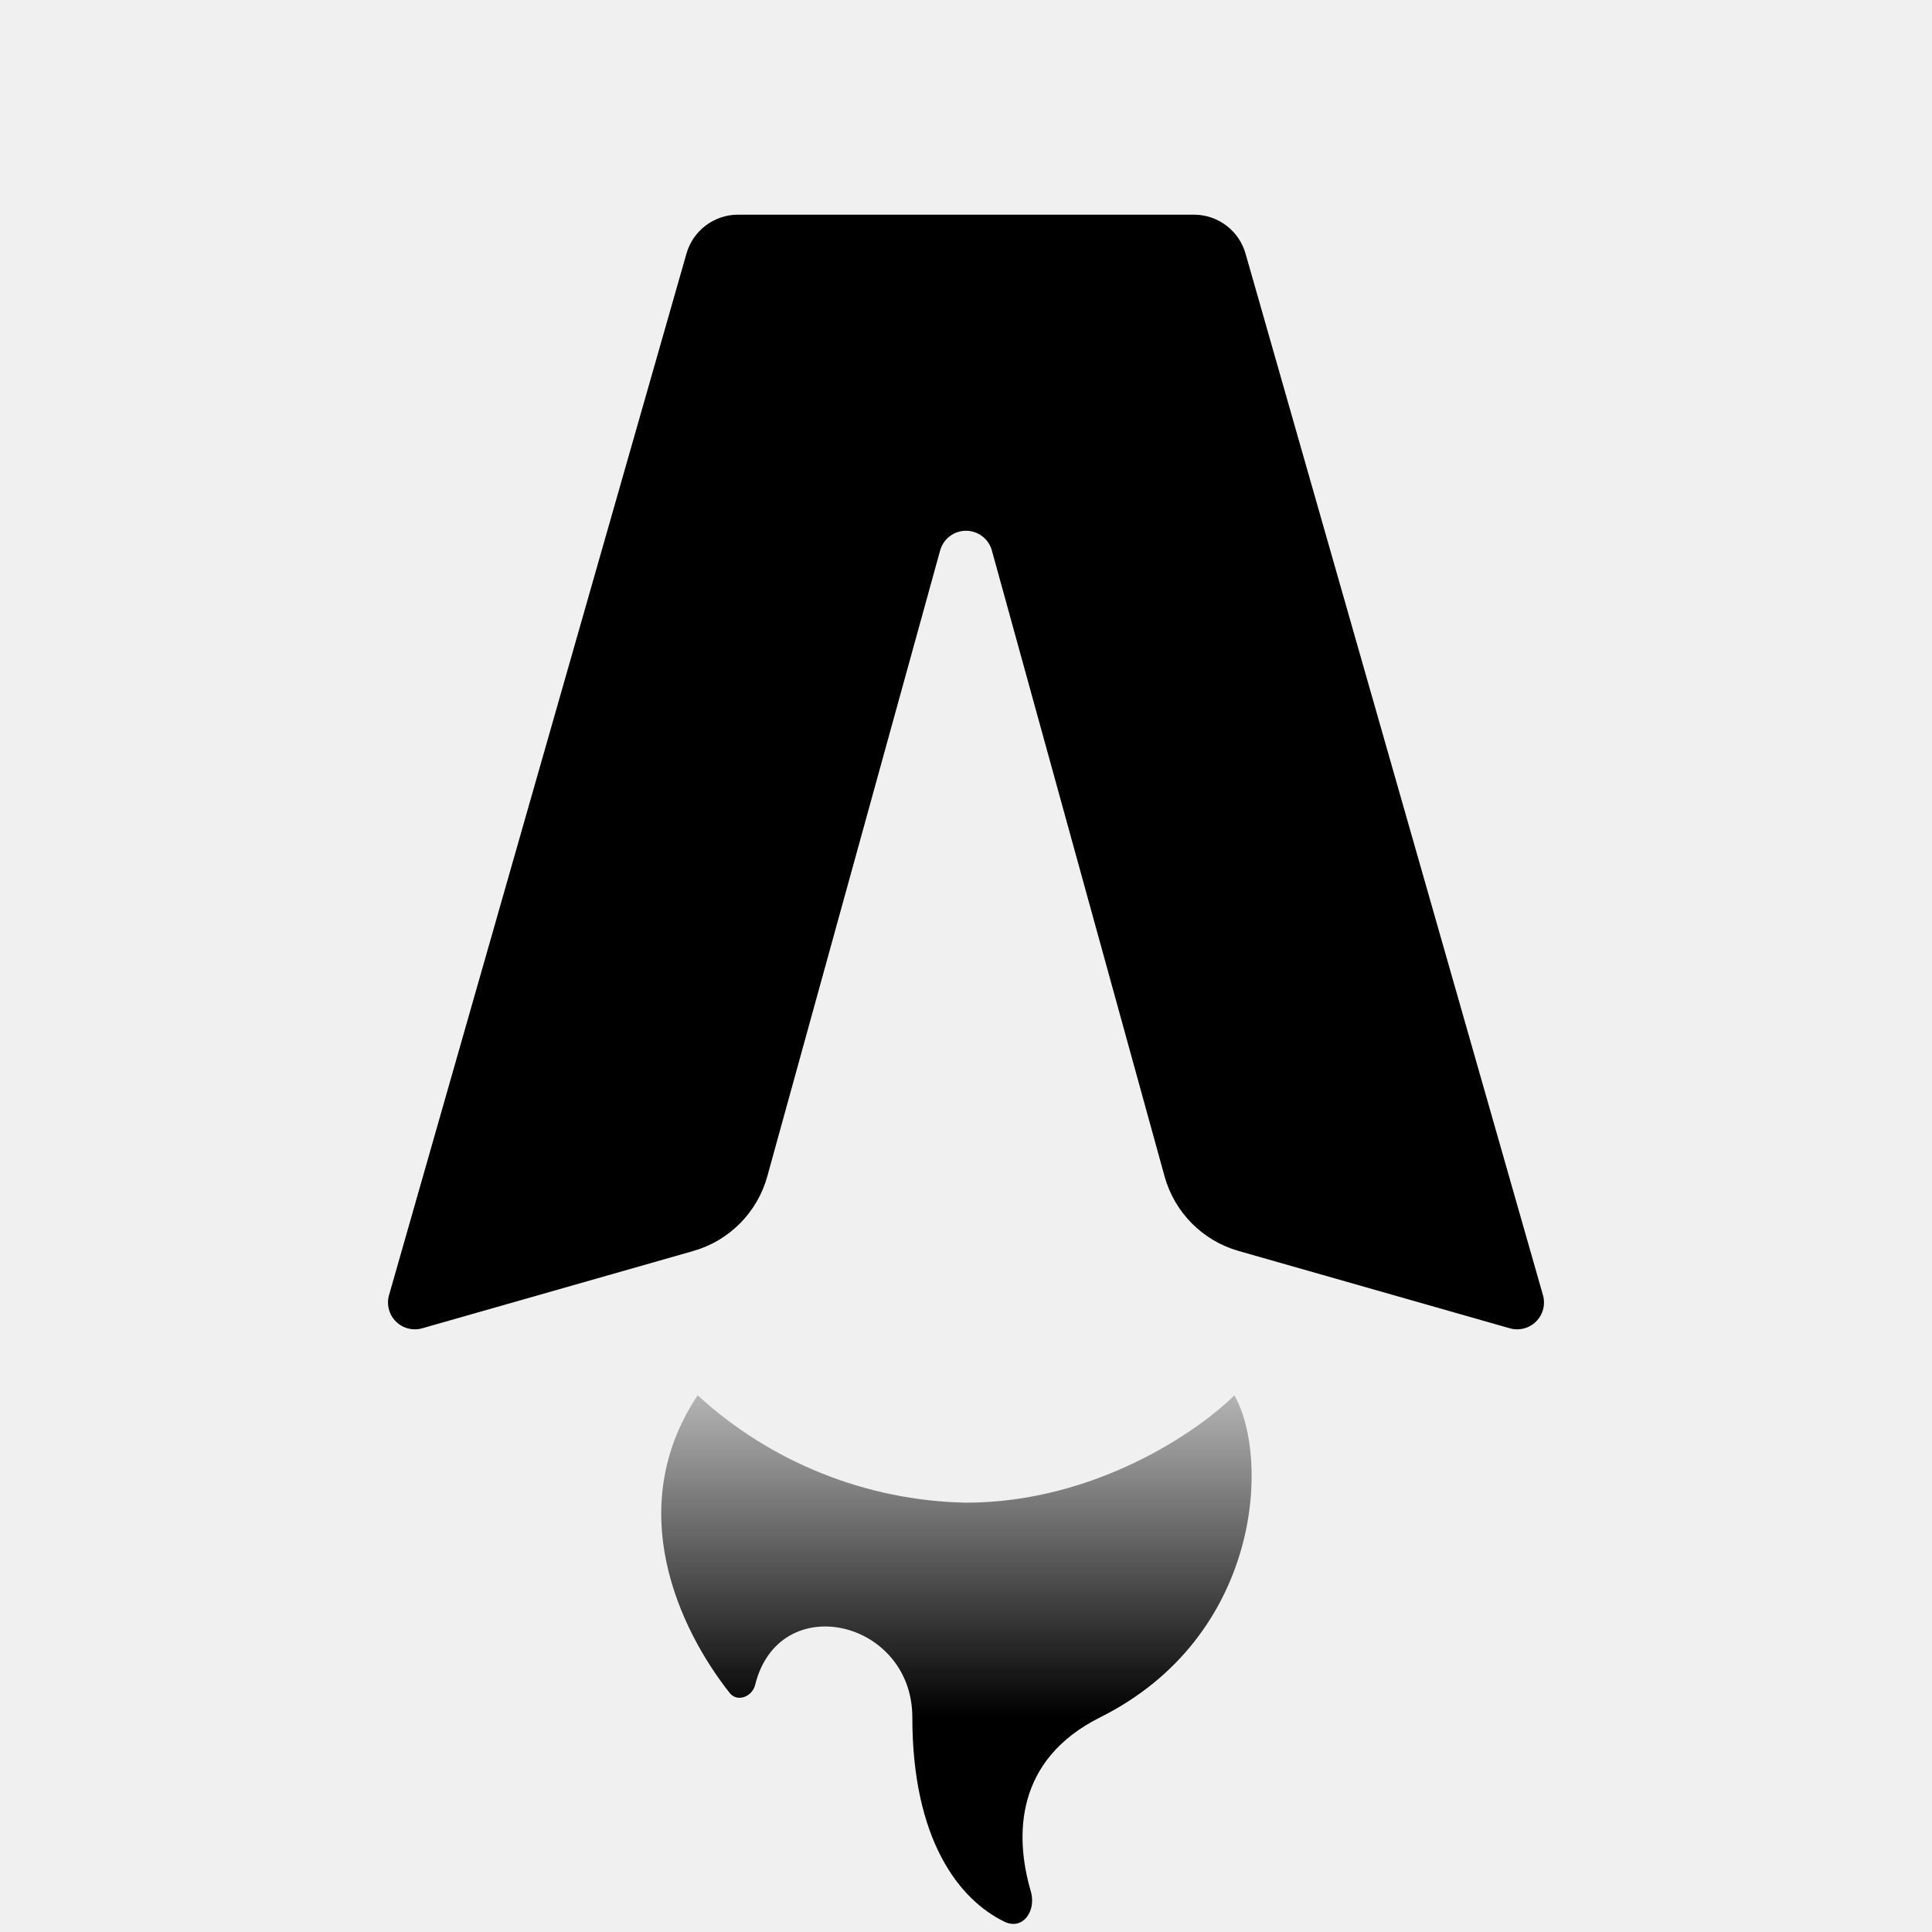
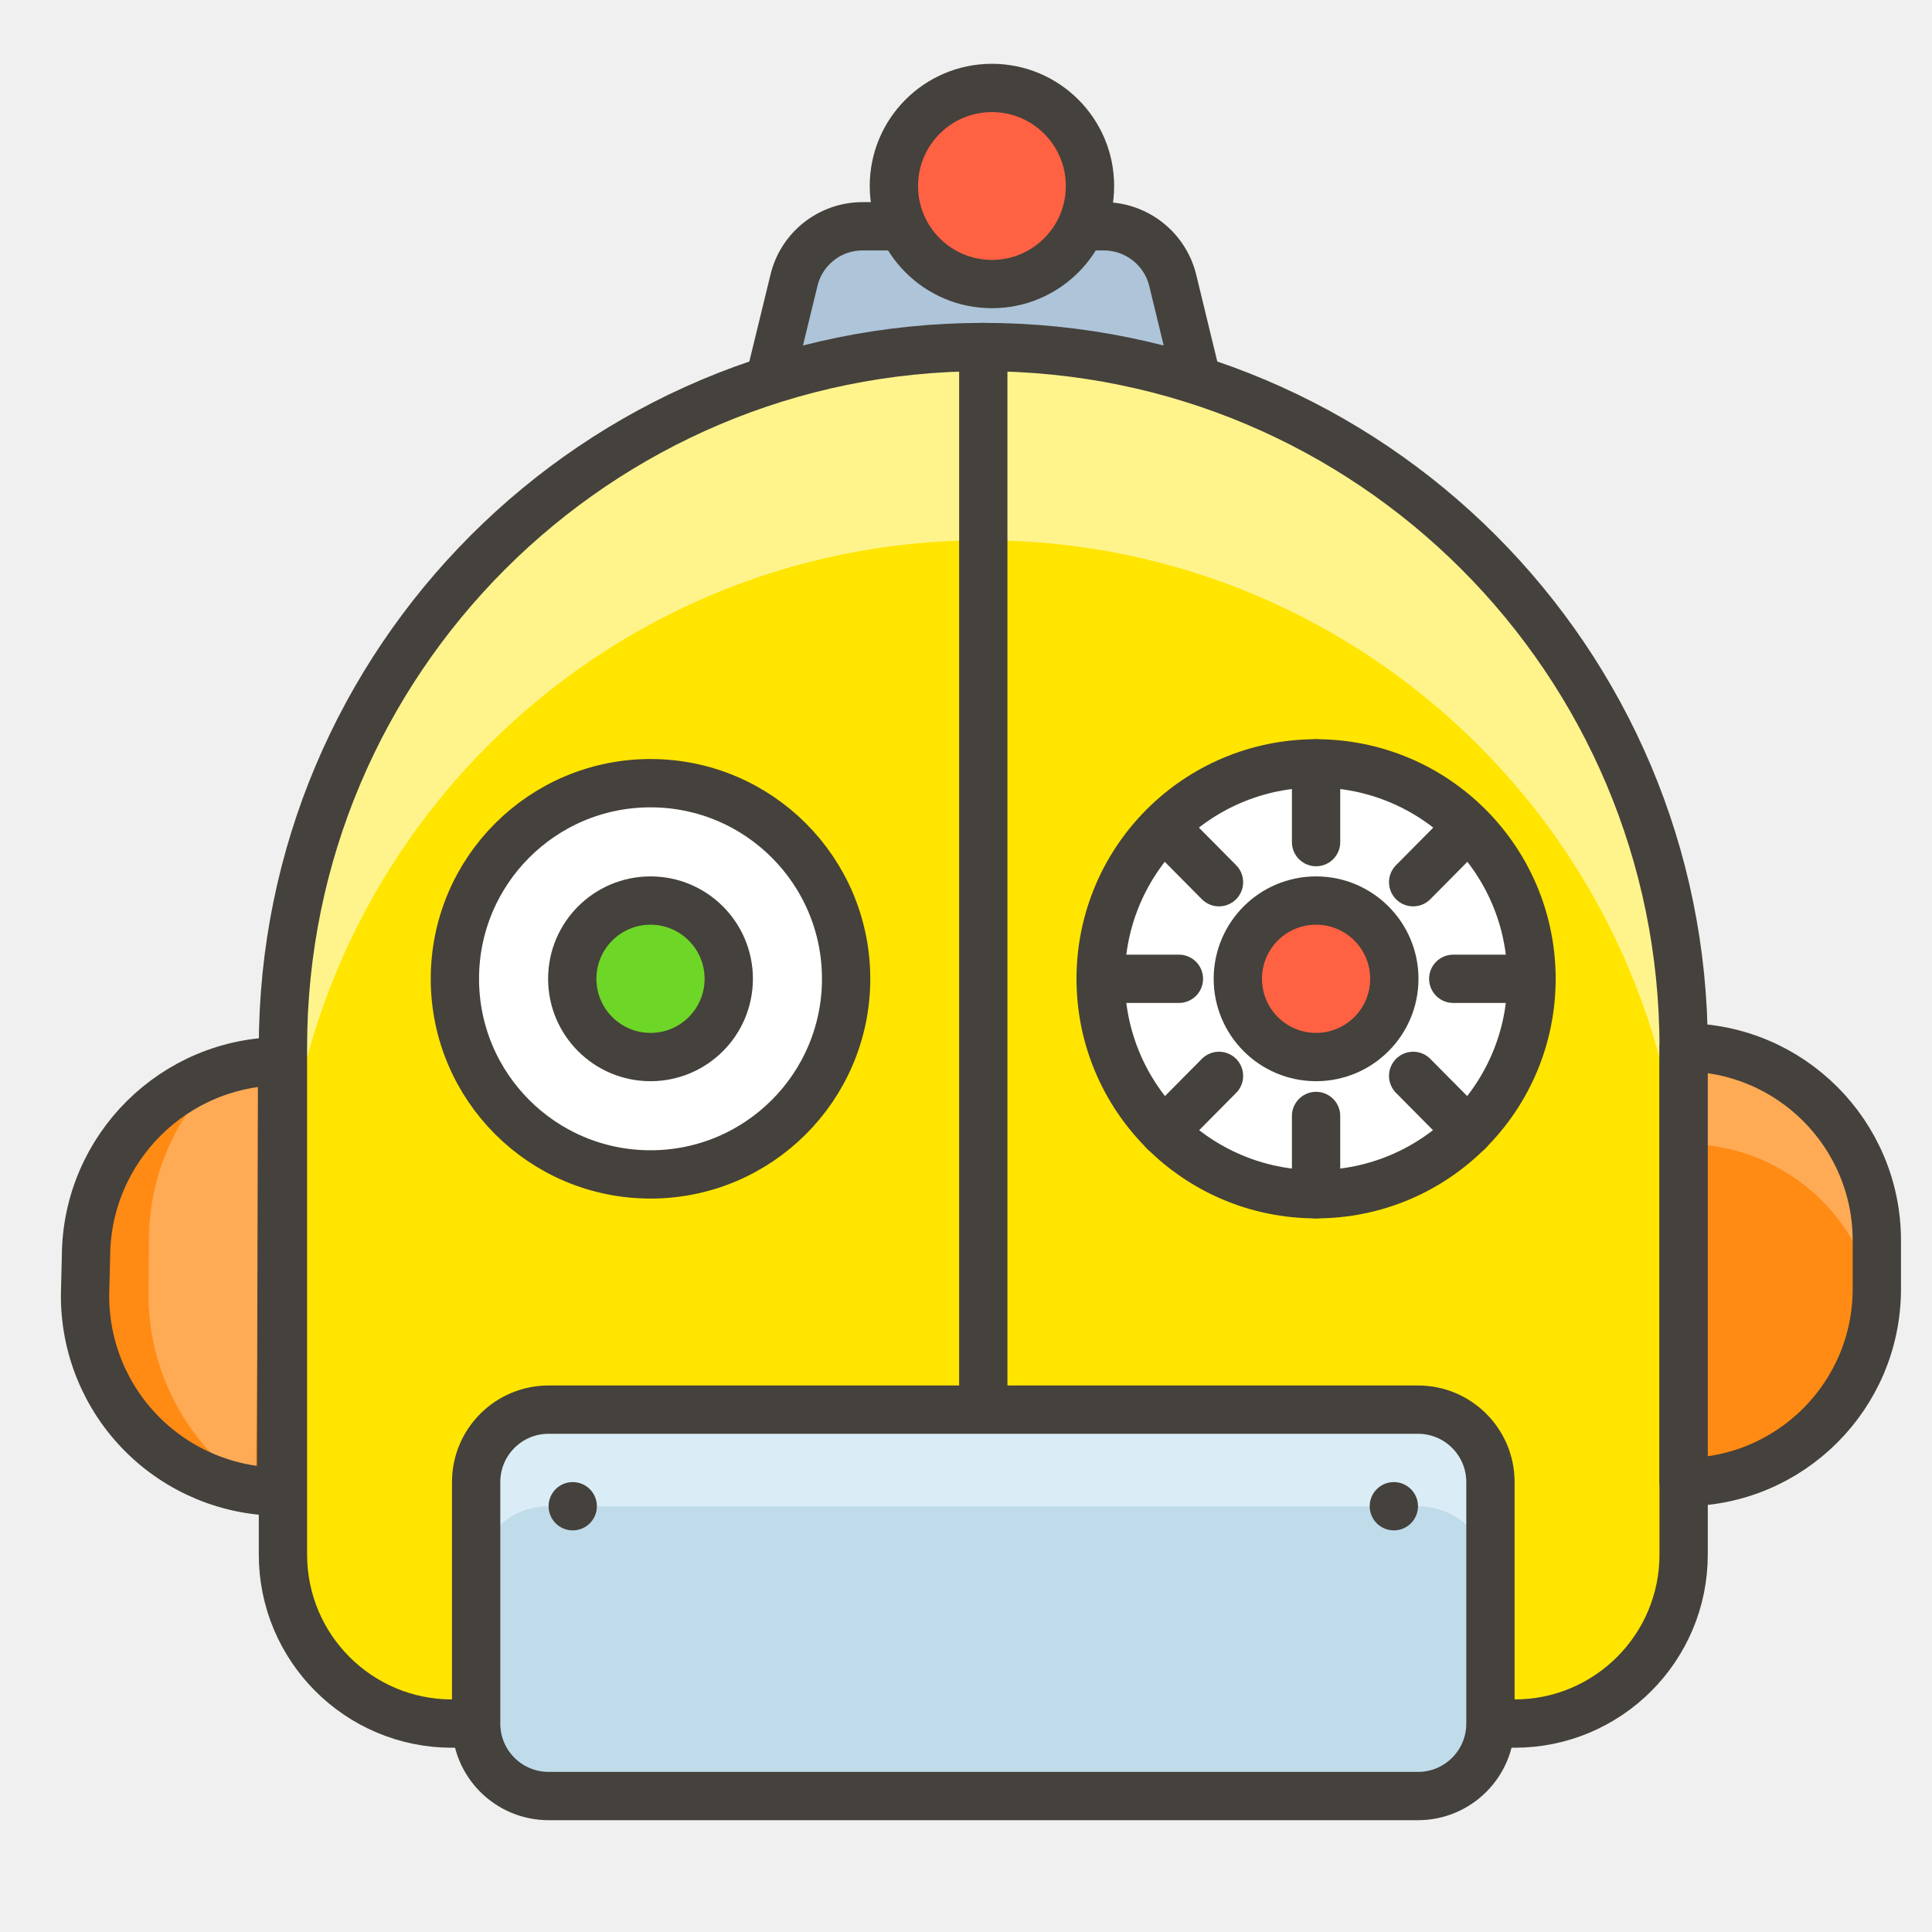
- <svg xmlns="http://www.w3.org/2000/svg" fill="none" viewBox="0 0 36 36">
-   <path fill="#000" d="M22.25 4h-8.5a1 1 0 0 0-.96.73l-5.54 19.4a.5.5 0 0 0 .62.62l5.05-1.44a2 2 0 0 0 1.38-1.4l3.22-11.66a.5.5 0 0 1 .96 0l3.22 11.67a2 2 0 0 0 1.38 1.39l5.05 1.44a.5.5 0 0 0 .62-.62l-5.54-19.4a1 1 0 0 0-.96-.73Z" />
-   <path fill="url(#gradient)" d="M18 28a7.63 7.63 0 0 1-5-2c-1.4 2.1-.35 4.35.6 5.55.14.17.41.07.47-.15.44-1.8 2.93-1.22 2.93.6 0 2.28.87 3.4 1.72 3.81.34.16.59-.2.49-.56-.31-1.05-.29-2.46 1.29-3.25 3-1.5 3.17-4.83 2.5-6-.67.67-2.6 2-5 2Z" />
-   <defs>
-     <linearGradient id="gradient" x1="16" x2="16" y1="32" y2="24" gradientUnits="userSpaceOnUse">
-       <stop stop-color="#000" />
-       <stop offset="1" stop-color="#000" stop-opacity="0" />
-     </linearGradient>
-   </defs>
-   <style>
-     @media (prefers-color-scheme:dark){:root{filter:invert(100%)}}
-   </style>
+ <svg xmlns="http://www.w3.org/2000/svg" width="40" height="40">
+   <g>
+     <rect fill="none" id="canvas_background" height="42" width="42" y="-1" x="-1" />
+   </g>
+   <g>
+     <g id="svg_13" stroke="null">
+       <path transform="rotate(55.96121 4.730113,26.46467) " id="_Path_" data-name="&lt;Path&gt;" class="cls-1" d="m2.501,28.707a4.06,4.06 0 0 1 -1.18,-5.6l7.47,4.86a4.05,4.05 0 0 1 -5.63,1.19l-0.66,-0.45z" fill="#ff8a14" stroke="null" />
+       <path id="_Path_2" data-name="&lt;Path&gt;" class="cls-2" d="m24.858,8.185l-9,0l0.58,-2.38a1.46,1.46 0 0 1 1.42,-1.12l5,0a1.47,1.47 0 0 1 1.42,1.11l0.58,2.39z" fill="#adc4d9" stroke-linecap="round" stroke-linejoin="round" stroke="#45413c" />
+       <path class="cls-3" d="m20.358,7.185a14.5,14.5 0 0 0 -14.5,14.5l0,10.5a3.5,3.5 0 0 0 3.5,3.5l22,0a3.5,3.5 0 0 0 3.5,-3.5l0,-10.5a14.5,14.5 0 0 0 -14.5,-14.5z" fill="#ffe500" id="svg_1" stroke="null" />
+       <path class="cls-4" d="m20.358,7.185a14.5,14.5 0 0 0 -14.5,14.5l0,4a14.5,14.5 0 0 1 29,0l0,-4a14.5,14.5 0 0 0 -14.5,-14.5z" fill="#fff48c" id="svg_2" stroke="null" />
+       <path class="cls-5" d="m20.358,7.185a14.5,14.5 0 0 0 -14.5,14.5l0,10.5a3.5,3.5 0 0 0 3.5,3.5l22,0a3.5,3.5 0 0 0 3.5,-3.5l0,-10.5a14.5,14.5 0 0 0 -14.5,-14.5z" stroke-linecap="round" stroke-linejoin="round" fill="none" id="svg_3" stroke="#45413c" />
+       <circle id="_Ellipse_2" data-name="&lt;Ellipse&gt;" class="cls-7" cx="27.248" cy="20.265" r="4.46" stroke-linecap="round" stroke-linejoin="round" fill="#fff" stroke="#45413c" />
+       <circle id="_Ellipse_3" data-name="&lt;Ellipse&gt;" class="cls-8" cx="27.248" cy="20.265" r="1.62" stroke-linecap="round" stroke-linejoin="round" fill="#ff6242" stroke="#45413c" />
+       <circle id="_Ellipse_4" data-name="&lt;Ellipse&gt;" class="cls-7" cx="13.468" cy="20.265" r="4.05" stroke-linecap="round" stroke-linejoin="round" fill="#fff" stroke="#45413c" />
+       <circle id="_Ellipse_5" data-name="&lt;Ellipse&gt;" class="cls-9" cx="13.468" cy="20.265" r="1.62" stroke-linecap="round" stroke-linejoin="round" fill="#6dd627" stroke="#45413c" />
+       <line id="_Line_" data-name="&lt;Line&gt;" class="cls-5" x1="20.358" y1="7.185" x2="20.358" y2="29.185" stroke-linecap="round" stroke-linejoin="round" fill="none" stroke="#45413c" />
+       <line id="_Line_2" data-name="&lt;Line&gt;" class="cls-5" x1="27.248" y1="17.435" x2="27.248" y2="15.805" stroke-linecap="round" stroke-linejoin="round" fill="none" stroke="#45413c" />
+       <line id="_Line_3" data-name="&lt;Line&gt;" class="cls-5" x1="29.258" y1="18.265" x2="30.398" y2="17.115" stroke-linecap="round" stroke-linejoin="round" fill="none" stroke="#45413c" />
+       <line id="_Line_4" data-name="&lt;Line&gt;" class="cls-5" x1="30.088" y1="20.265" x2="31.708" y2="20.265" stroke-linecap="round" stroke-linejoin="round" fill="none" stroke="#45413c" />
+       <line id="_Line_5" data-name="&lt;Line&gt;" class="cls-5" x1="29.258" y1="22.275" x2="30.398" y2="23.425" stroke-linecap="round" stroke-linejoin="round" fill="none" stroke="#45413c" />
+       <line id="_Line_6" data-name="&lt;Line&gt;" class="cls-5" x1="27.248" y1="23.105" x2="27.248" y2="24.725" stroke-linecap="round" stroke-linejoin="round" fill="none" stroke="#45413c" />
+       <line id="_Line_7" data-name="&lt;Line&gt;" class="cls-5" x1="25.238" y1="22.275" x2="24.098" y2="23.425" stroke-linecap="round" stroke-linejoin="round" fill="none" stroke="#45413c" />
+       <line id="_Line_8" data-name="&lt;Line&gt;" class="cls-5" x1="24.408" y1="20.265" x2="22.788" y2="20.265" stroke-linecap="round" stroke-linejoin="round" fill="none" stroke="#45413c" />
+       <line id="_Line_9" data-name="&lt;Line&gt;" class="cls-5" x1="25.238" y1="18.265" x2="24.098" y2="17.115" stroke-linecap="round" stroke-linejoin="round" fill="none" stroke="#45413c" />
+       <circle id="_Ellipse_6" data-name="&lt;Ellipse&gt;" class="cls-8" cx="20.537" cy="3.851" r="2.03" stroke-linecap="round" stroke-linejoin="round" fill="#ff6242" stroke="#45413c" />
+       <path transform="rotate(57.44285 5.086391,26.26893) " id="_Path_5" data-name="&lt;Path&gt;" class="cls-10" d="m1.311,23.679a4.76,4.76 0 0 0 2.26,4l0.77,0.5a4.81,4.81 0 0 0 4.26,0.57a2,2 0 0 0 0.26,-0.32l-7.47,-4.9a1.09,1.09 0 0 0 -0.08,0.15z" fill="#ffaa54" stroke="null" />
+       <path transform="rotate(57.09928 4.873603,26.65825) " id="_Path_6" data-name="&lt;Path&gt;" class="cls-5" d="m2.644,28.9a4.06,4.06 0 0 1 -1.18,-5.6l7.47,4.86a4.05,4.05 0 0 1 -5.63,1.19l-0.66,-0.45z" stroke-linecap="round" stroke-linejoin="round" fill="none" stroke="#45413c" />
+       <path class="cls-1" d="m38.858,26.685a4,4 0 0 1 -4,4l0,-9a4,4 0 0 1 4,4l0,1z" fill="#ff8a14" id="svg_4" stroke="null" />
+       <path class="cls-10" d="m34.858,21.685l0,2a4,4 0 0 1 4,3.5a4.07,4.07 0 0 0 0,-0.5l0,-1a4,4 0 0 0 -4,-4z" fill="#ffaa54" id="svg_5" stroke="null" />
+       <path class="cls-5" d="m38.858,26.685a4,4 0 0 1 -4,4l0,-9a4,4 0 0 1 4,4l0,1z" stroke-linecap="round" stroke-linejoin="round" fill="none" id="svg_6" stroke="#45413c" />
+       <rect class="cls-11" x="9.858" y="29.185" width="21" height="8" rx="1.5" ry="1.5" fill="#c0dceb" id="svg_7" stroke="null" />
+       <path class="cls-12" d="m29.358,29.185l-18,0a1.5,1.5 0 0 0 -1.5,1.5l0,2a1.5,1.5 0 0 1 1.5,-1.5l18,0a1.5,1.5 0 0 1 1.5,1.5l0,-2a1.5,1.5 0 0 0 -1.5,-1.5z" fill="#daedf7" id="svg_8" stroke="null" />
+       <rect class="cls-5" x="9.858" y="29.185" width="21" height="8" rx="1.5" ry="1.5" stroke-linecap="round" stroke-linejoin="round" fill="none" id="svg_9" stroke="#45413c" />
+       <path class="cls-13" d="m11.858,30.685a0.5,0.5 0 1 0 0.5,0.5a0.5,0.5 0 0 0 -0.5,-0.5z" fill="#45413c" id="svg_10" stroke="null" />
+       <path class="cls-13" d="m28.858,30.685a0.5,0.5 0 1 0 0.5,0.5a0.5,0.5 0 0 0 -0.5,-0.5z" fill="#45413c" id="svg_11" stroke="null" />
+     </g>
+   </g>
</svg>
